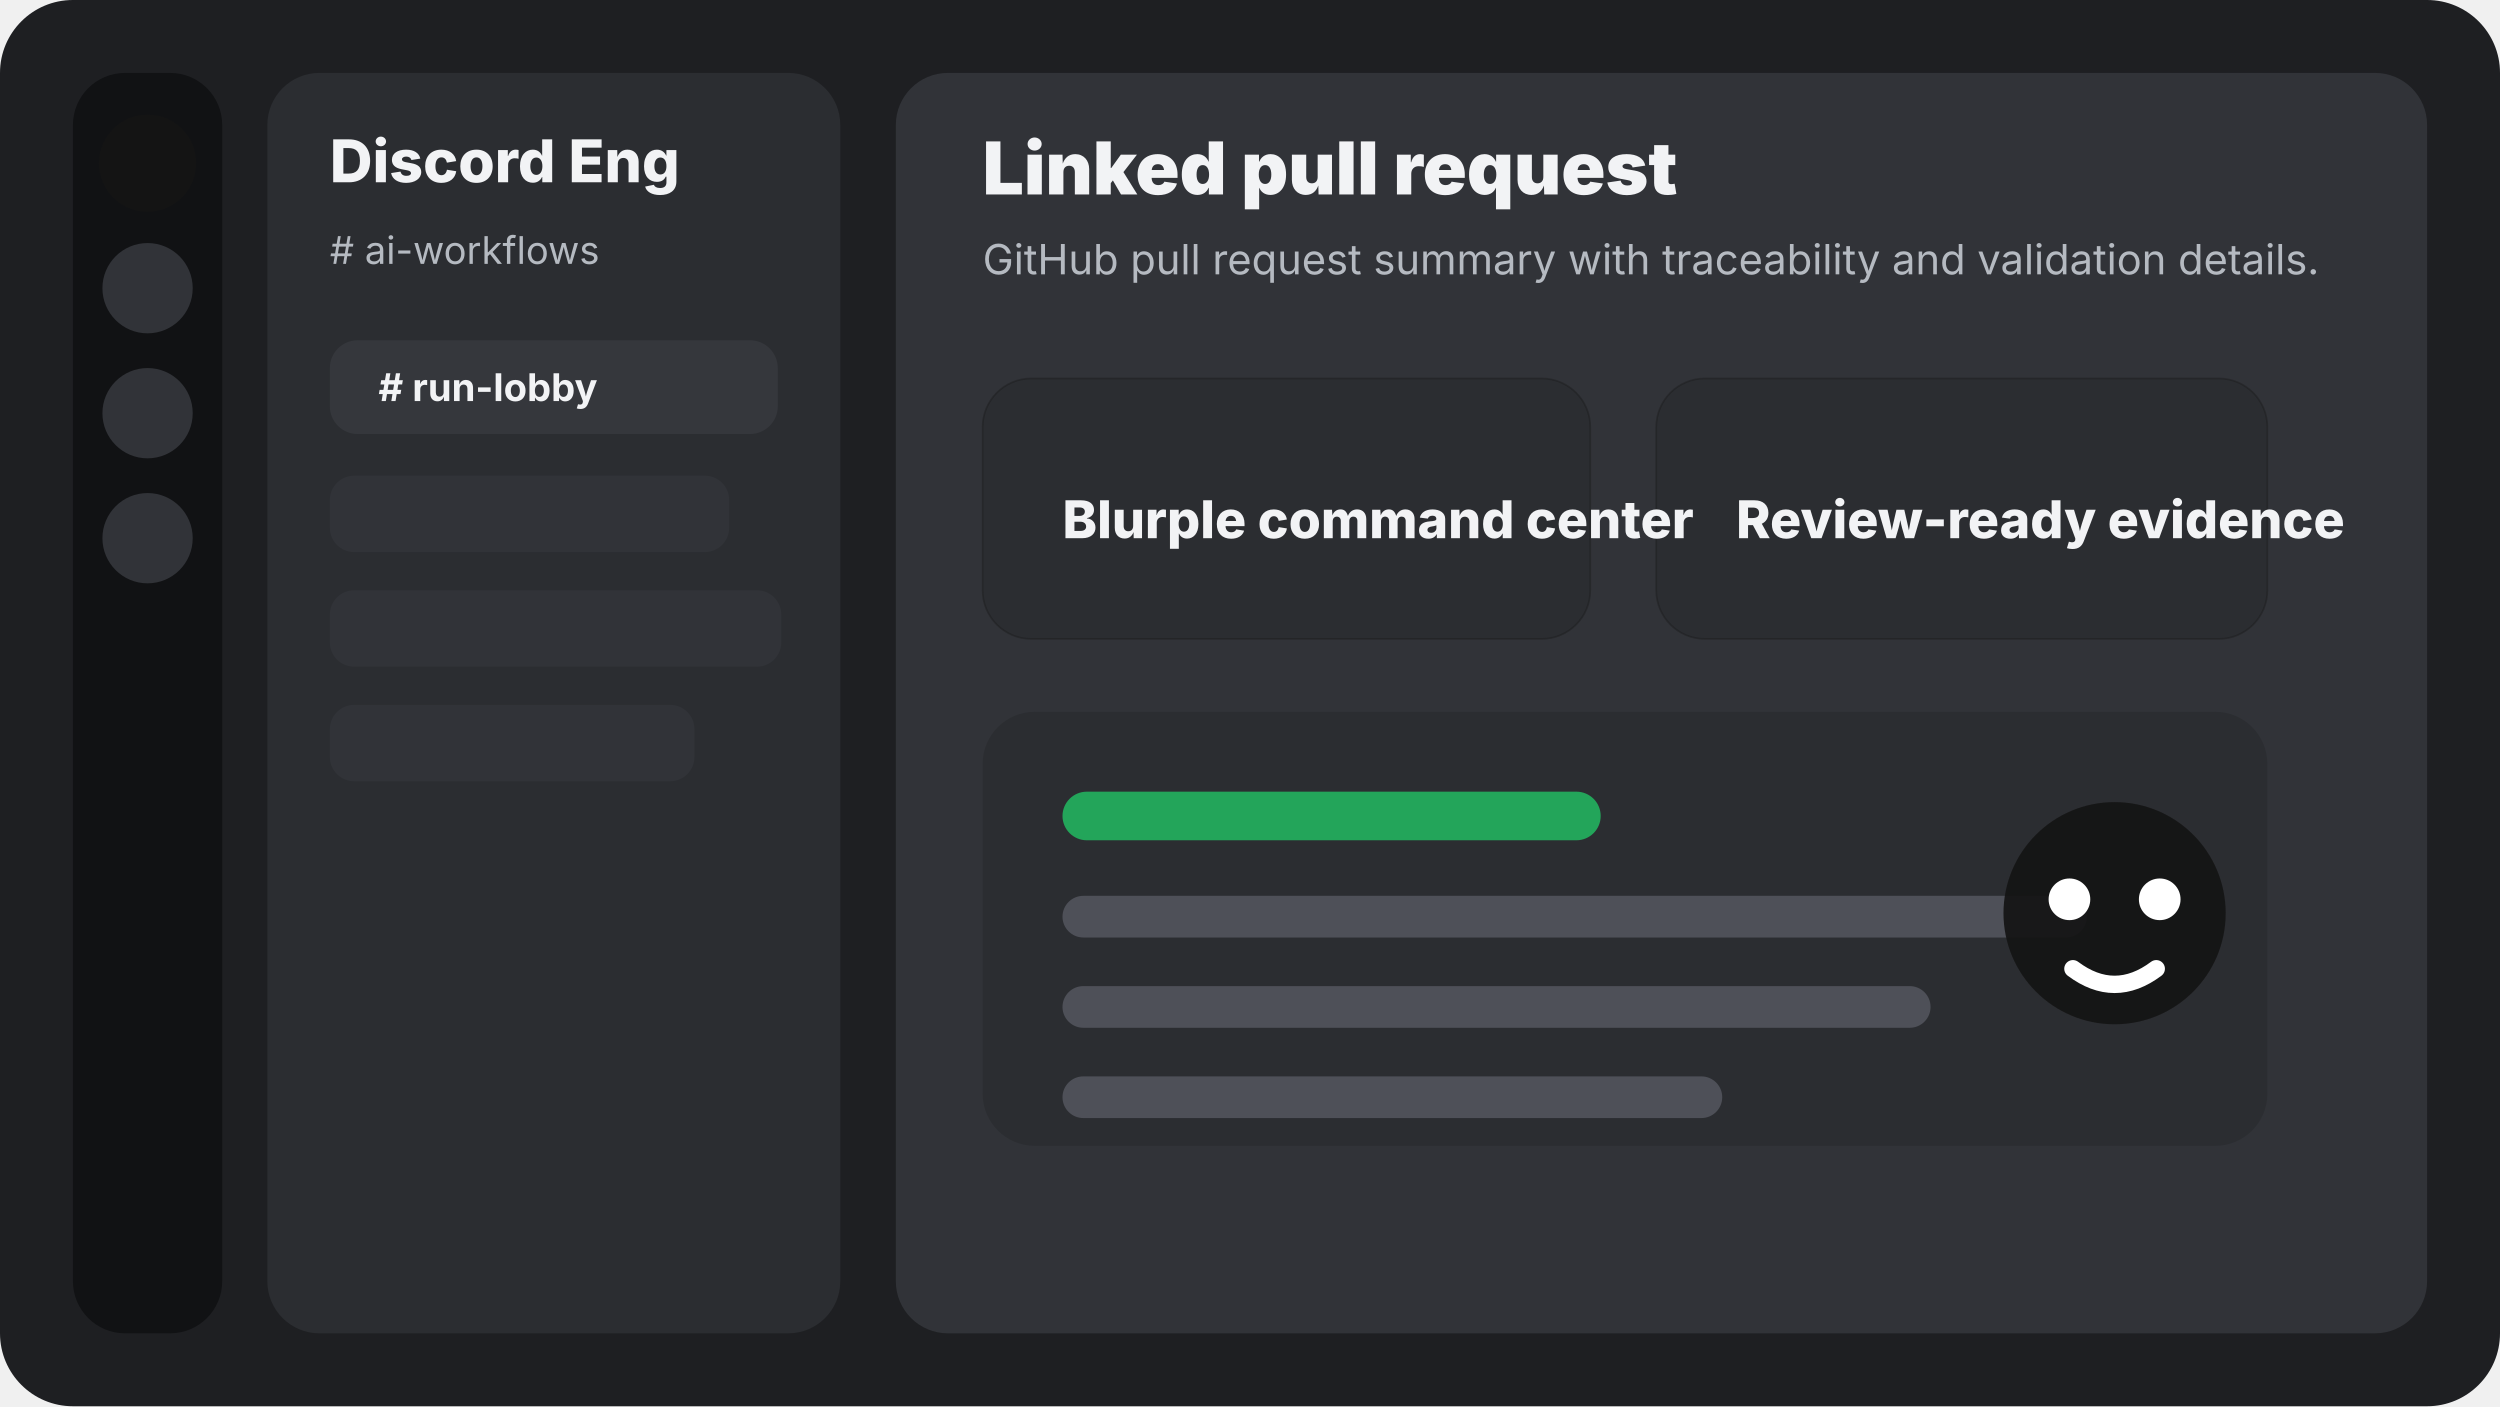
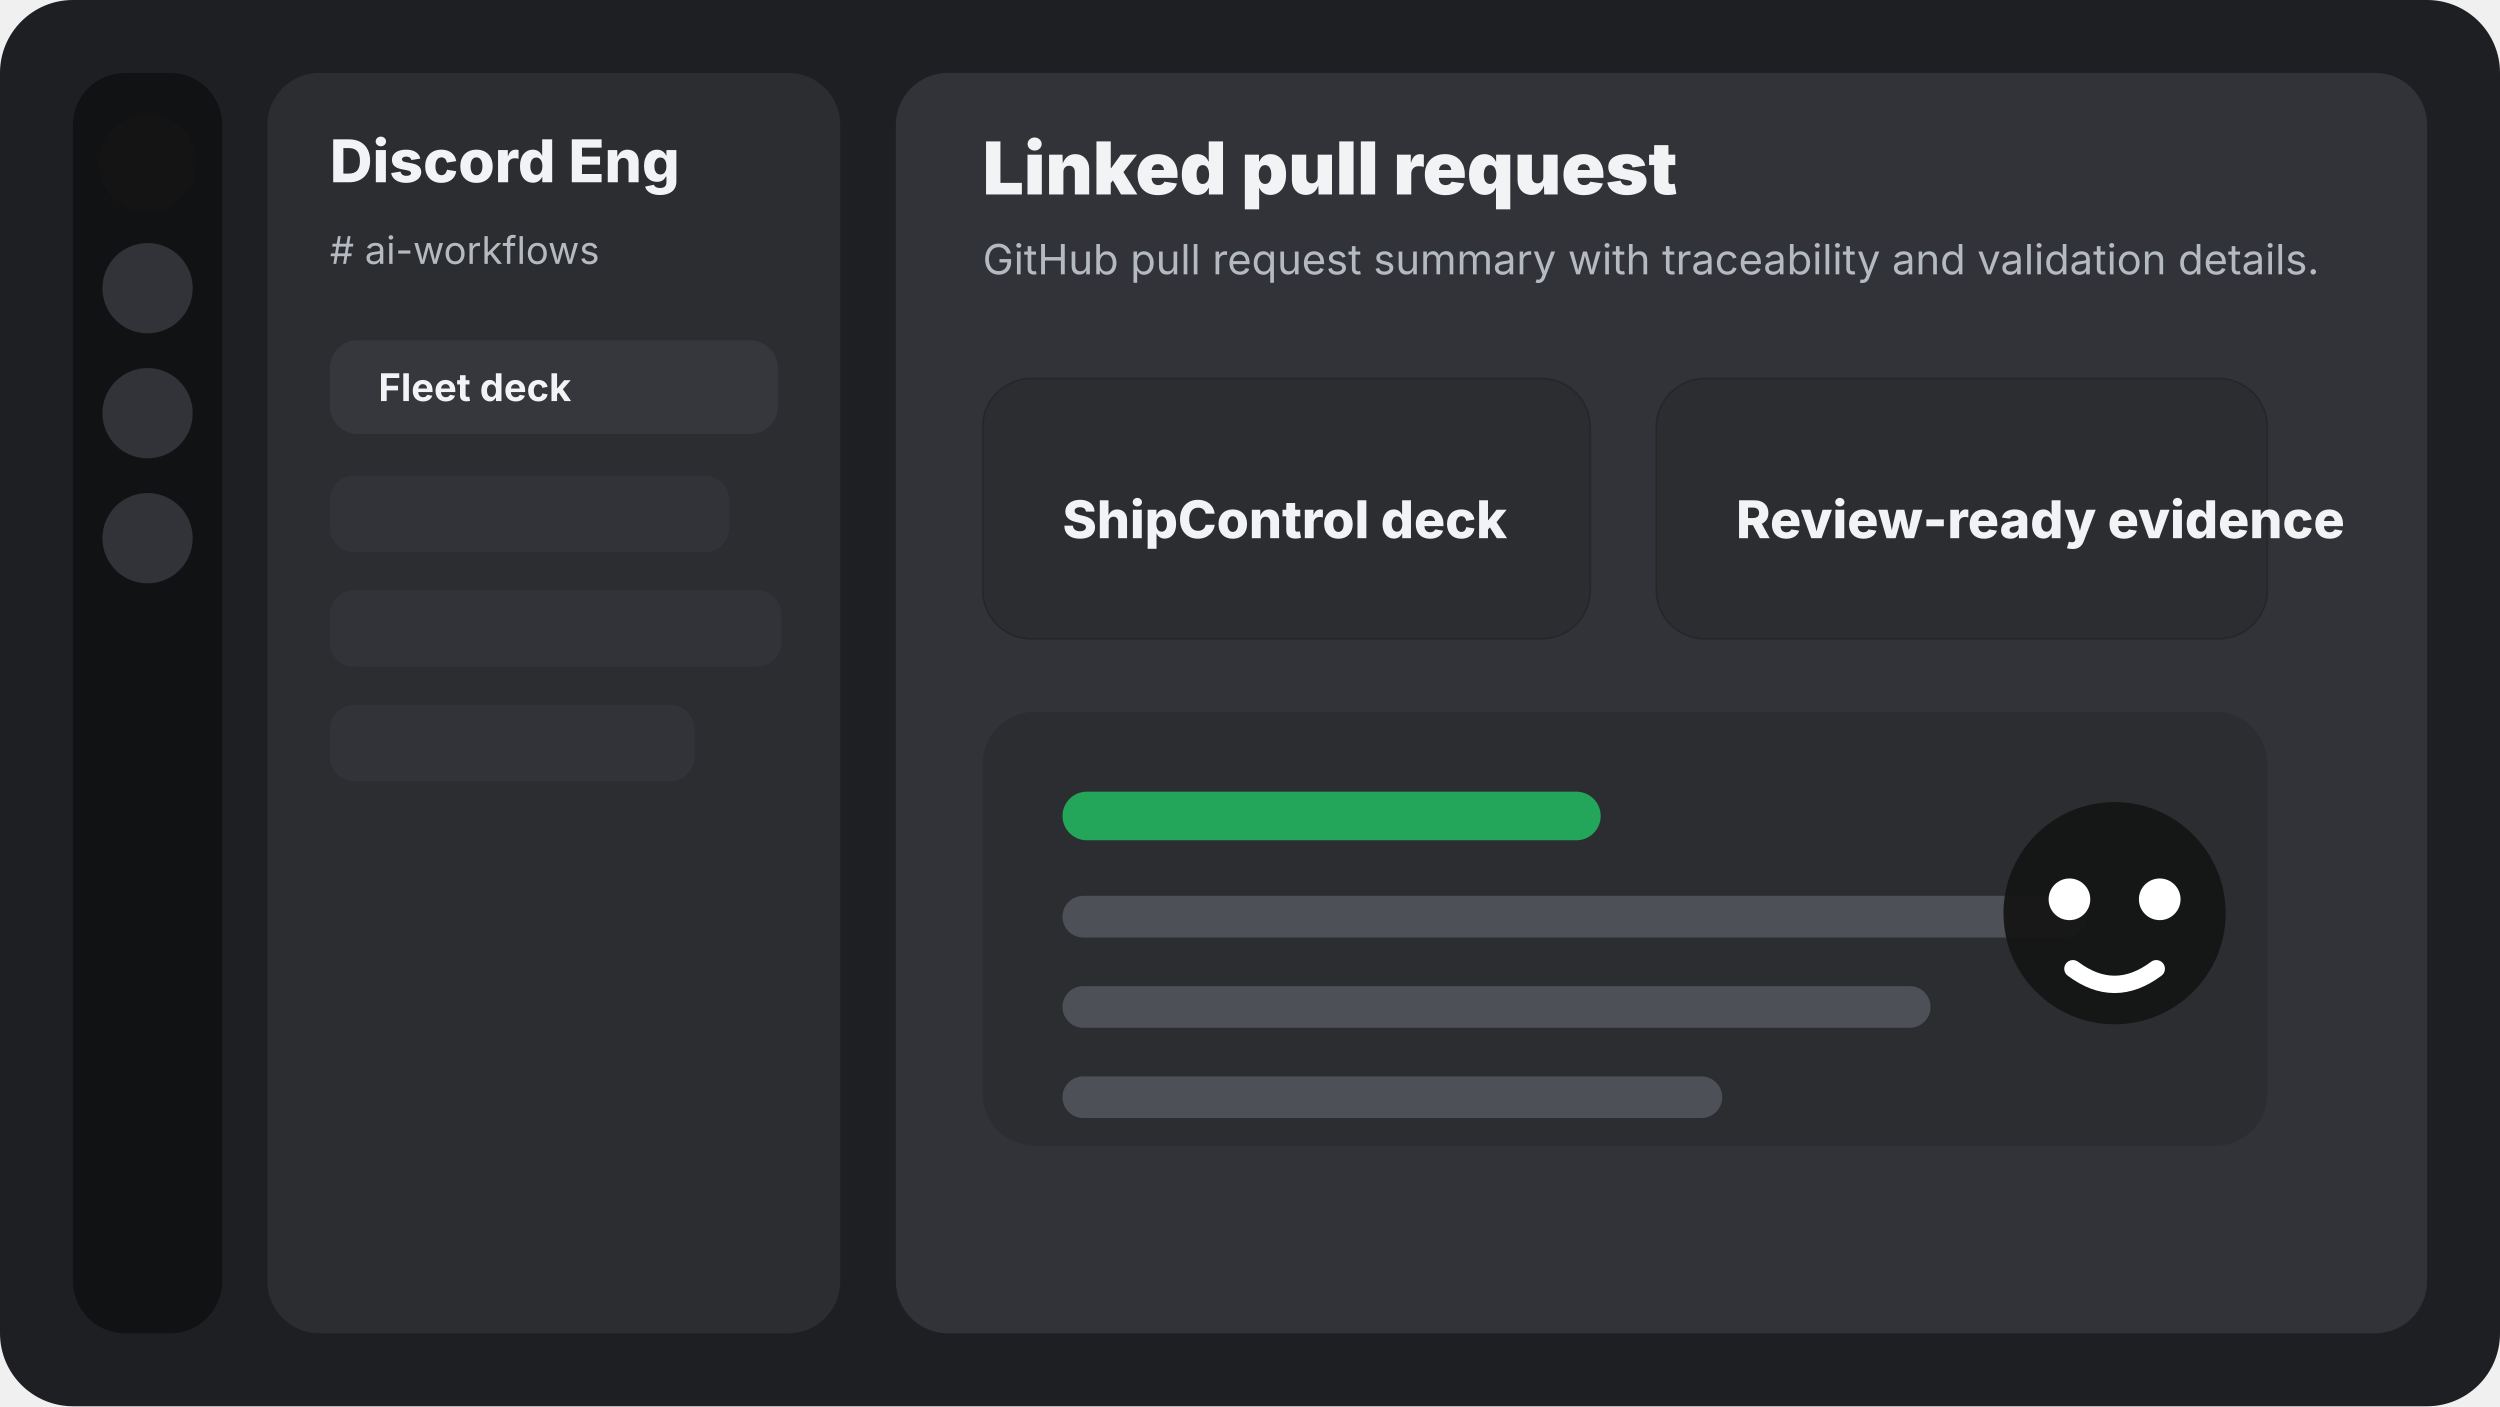
<svg xmlns="http://www.w3.org/2000/svg" viewBox="0 0 1440 810" role="img" aria-labelledby="title desc">
  <rect width="1440" height="810" rx="42" fill="#1e1f22" />
  <rect x="42" y="42" width="86" height="726" rx="30" fill="#111214" />
  <circle cx="85" cy="94" r="28" fill="#141414" />
  <circle cx="85" cy="166" r="26" fill="#313338" />
  <circle cx="85" cy="238" r="26" fill="#313338" />
  <circle cx="85" cy="310" r="26" fill="#313338" />
  <rect x="154" y="42" width="330" height="726" rx="30" fill="#2b2d31" />
  <text x="190" y="105" fill="#f2f3f5" font-family="Inter, Arial, sans-serif" font-size="34" font-weight="800">Discord Eng</text>
  <text x="190" y="152" fill="#b5bac1" font-family="Inter, Arial, sans-serif" font-size="22"># ai-workflows</text>
  <rect x="190" y="196" width="258" height="54" rx="16" fill="#35373c" />
-   <text x="218" y="231" fill="#f2f3f5" font-family="Inter, Arial, sans-serif" font-size="22" font-weight="700"># run-lobby</text>
+   <text x="218" y="231" fill="#f2f3f5" font-family="Inter, Arial, sans-serif" font-size="22" font-weight="700">Fleet deck</text>
  <rect x="190" y="274" width="230" height="44" rx="14" fill="#313338" />
  <rect x="190" y="340" width="260" height="44" rx="14" fill="#313338" />
  <rect x="190" y="406" width="210" height="44" rx="14" fill="#313338" />
  <rect x="516" y="42" width="882" height="726" rx="30" fill="#313338" />
  <text x="566" y="112" fill="#f2f3f5" font-family="Inter, Arial, sans-serif" font-size="42" font-weight="850">Linked pull request</text>
  <text x="566" y="158" fill="#b5bac1" font-family="Inter, Arial, sans-serif" font-size="24">GitHub pull request summary with traceability and validation details.</text>
  <rect x="566" y="218" width="350" height="150" rx="28" fill="#2b2d31" stroke="#141414" stroke-opacity=".35" />
  <rect x="954" y="218" width="352" height="150" rx="28" fill="#2b2d31" stroke="#141414" stroke-opacity=".35" />
  <rect x="566" y="410" width="740" height="250" rx="30" fill="#2b2d31" />
  <rect x="612" y="456" width="310" height="28" rx="14" fill="#23a55a" />
  <rect x="612" y="516" width="590" height="24" rx="12" fill="#4e5058" />
  <rect x="612" y="568" width="500" height="24" rx="12" fill="#4e5058" />
  <rect x="612" y="620" width="380" height="24" rx="12" fill="#4e5058" />
  <circle cx="1218" cy="526" r="64" fill="#141414" opacity=".92" />
  <circle cx="1192" cy="518" r="12" fill="#fff" />
  <circle cx="1244" cy="518" r="12" fill="#fff" />
  <path d="M1194 558c16 12 32 12 48 0" fill="none" stroke="#fff" stroke-width="10" stroke-linecap="round" />
-   <text x="612" y="310" fill="#f2f3f5" font-family="Inter, Arial, sans-serif" font-size="30" font-weight="800">Blurple command center</text>
+   <text x="612" y="310" fill="#f2f3f5" font-family="Inter, Arial, sans-serif" font-size="30" font-weight="800">ShipControl deck</text>
  <text x="1000" y="310" fill="#f2f3f5" font-family="Inter, Arial, sans-serif" font-size="30" font-weight="800">Review-ready evidence</text>
</svg>
